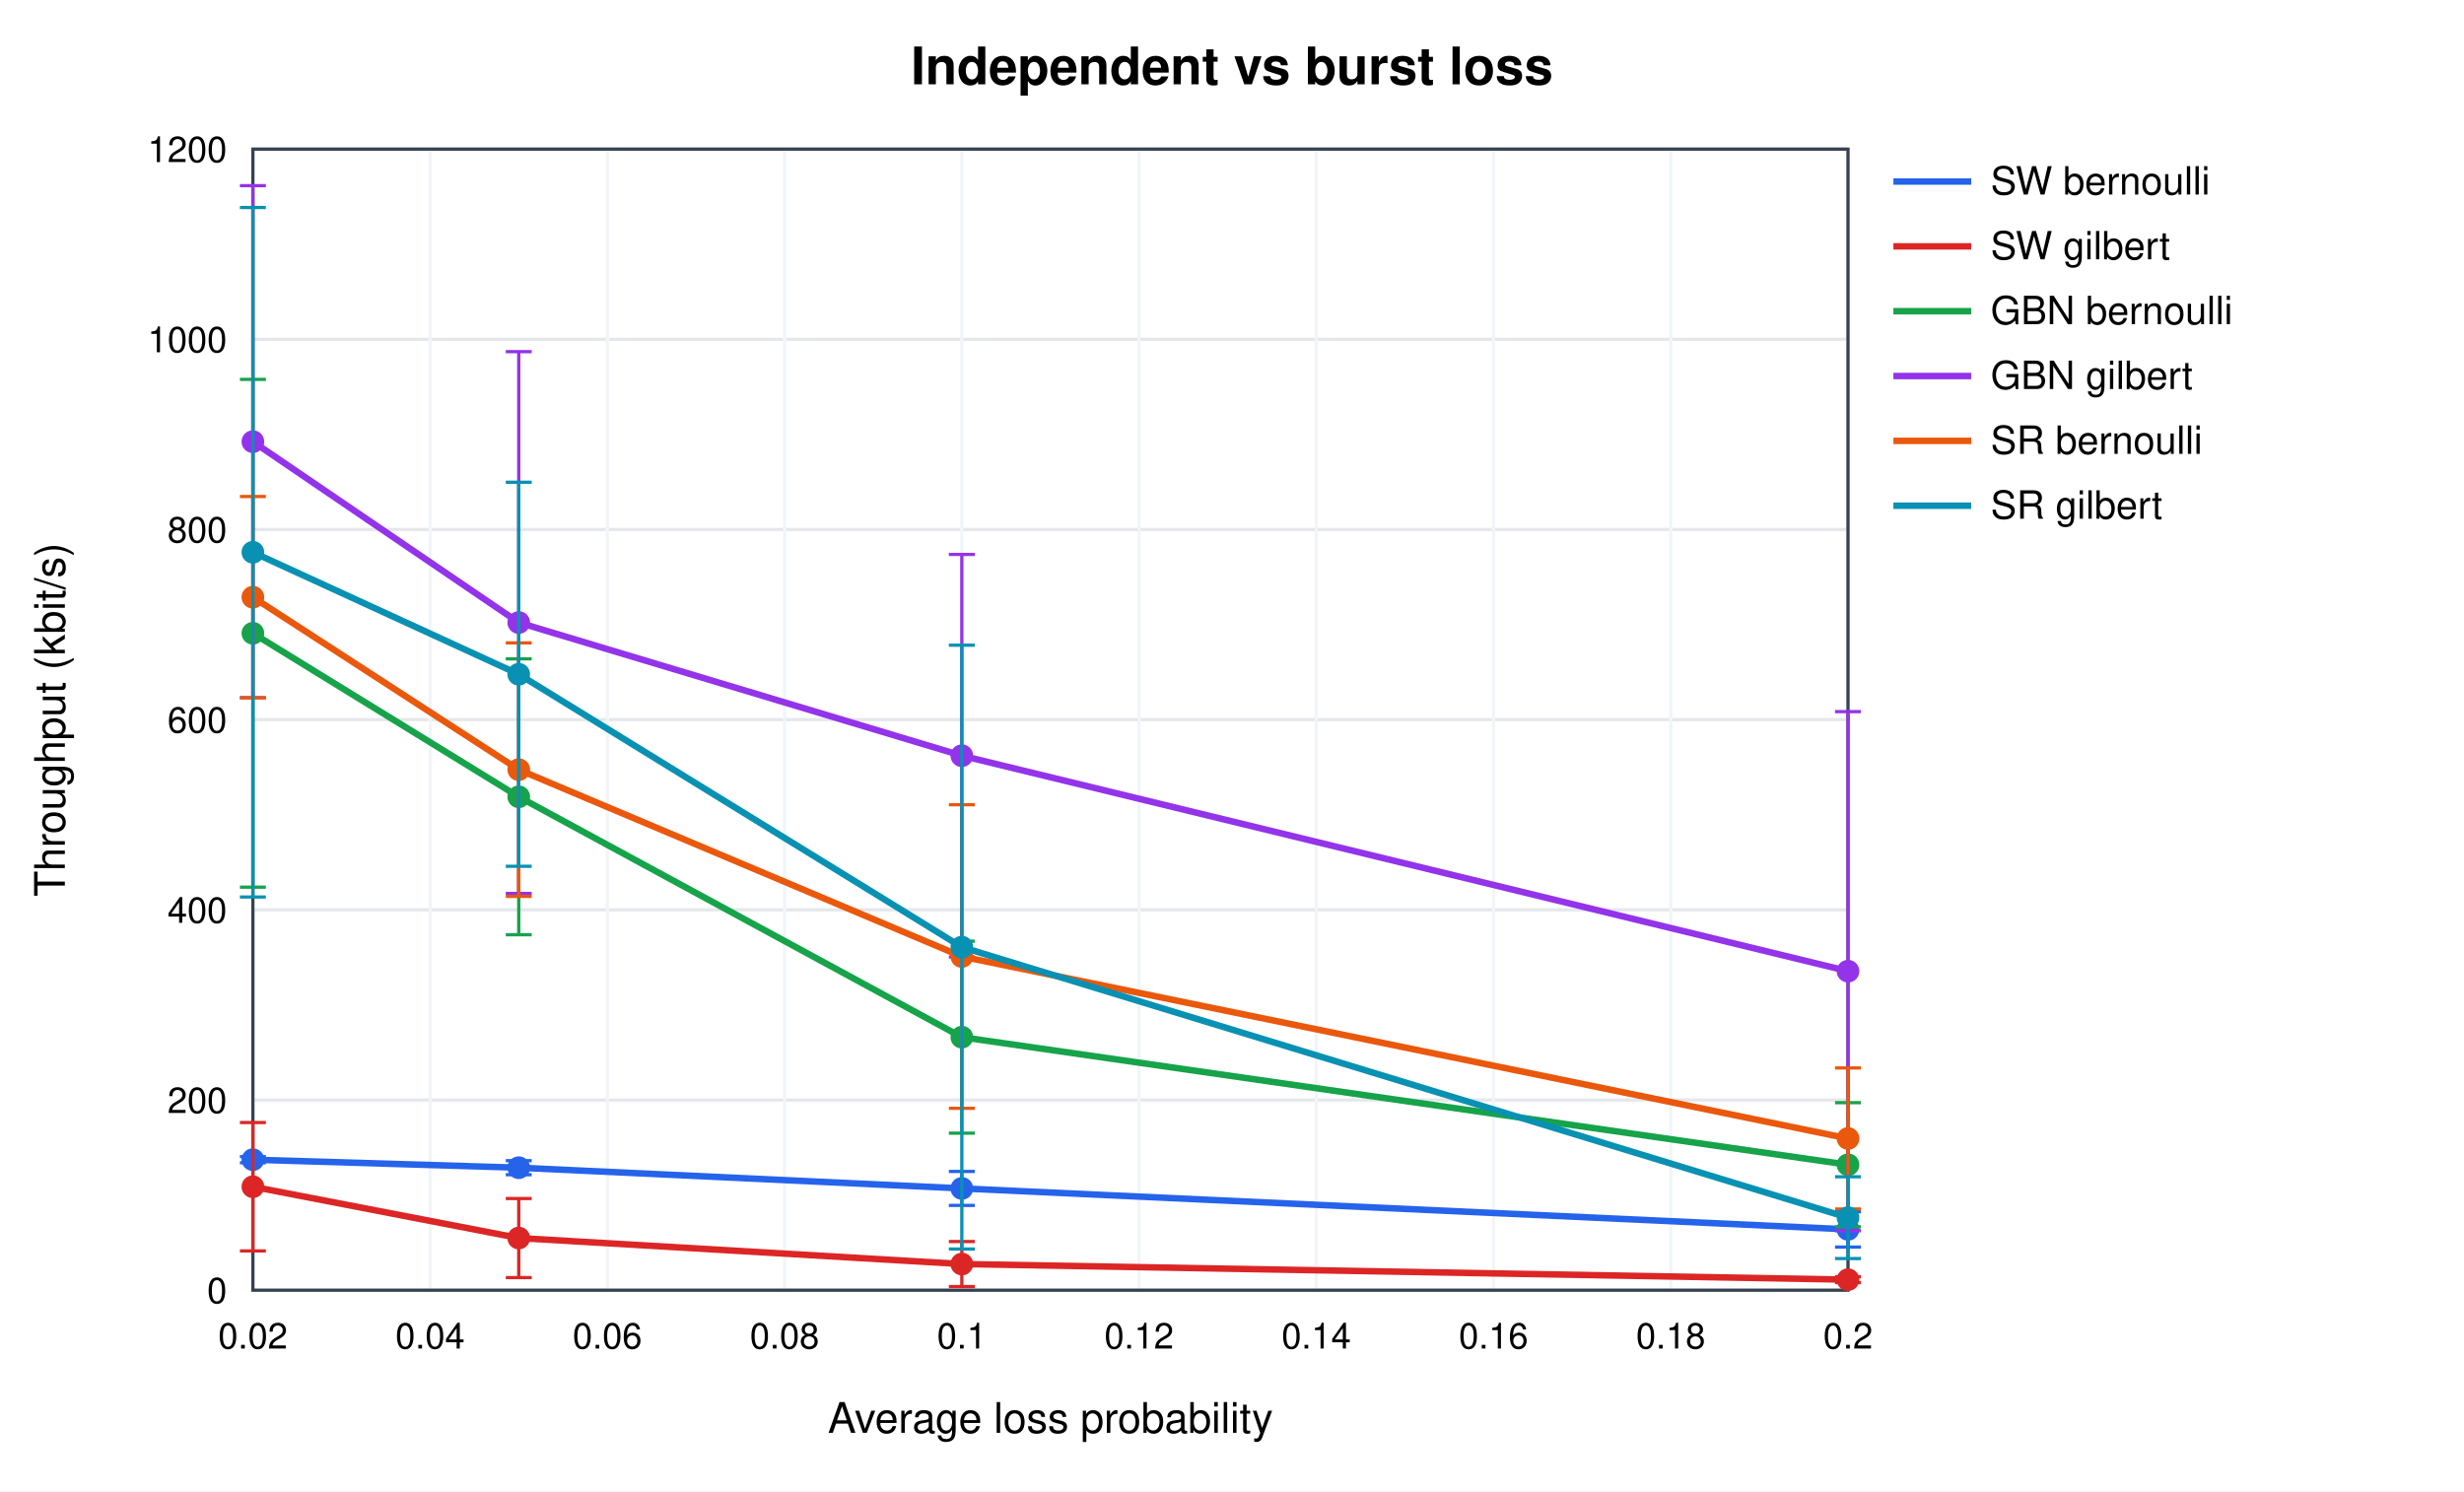
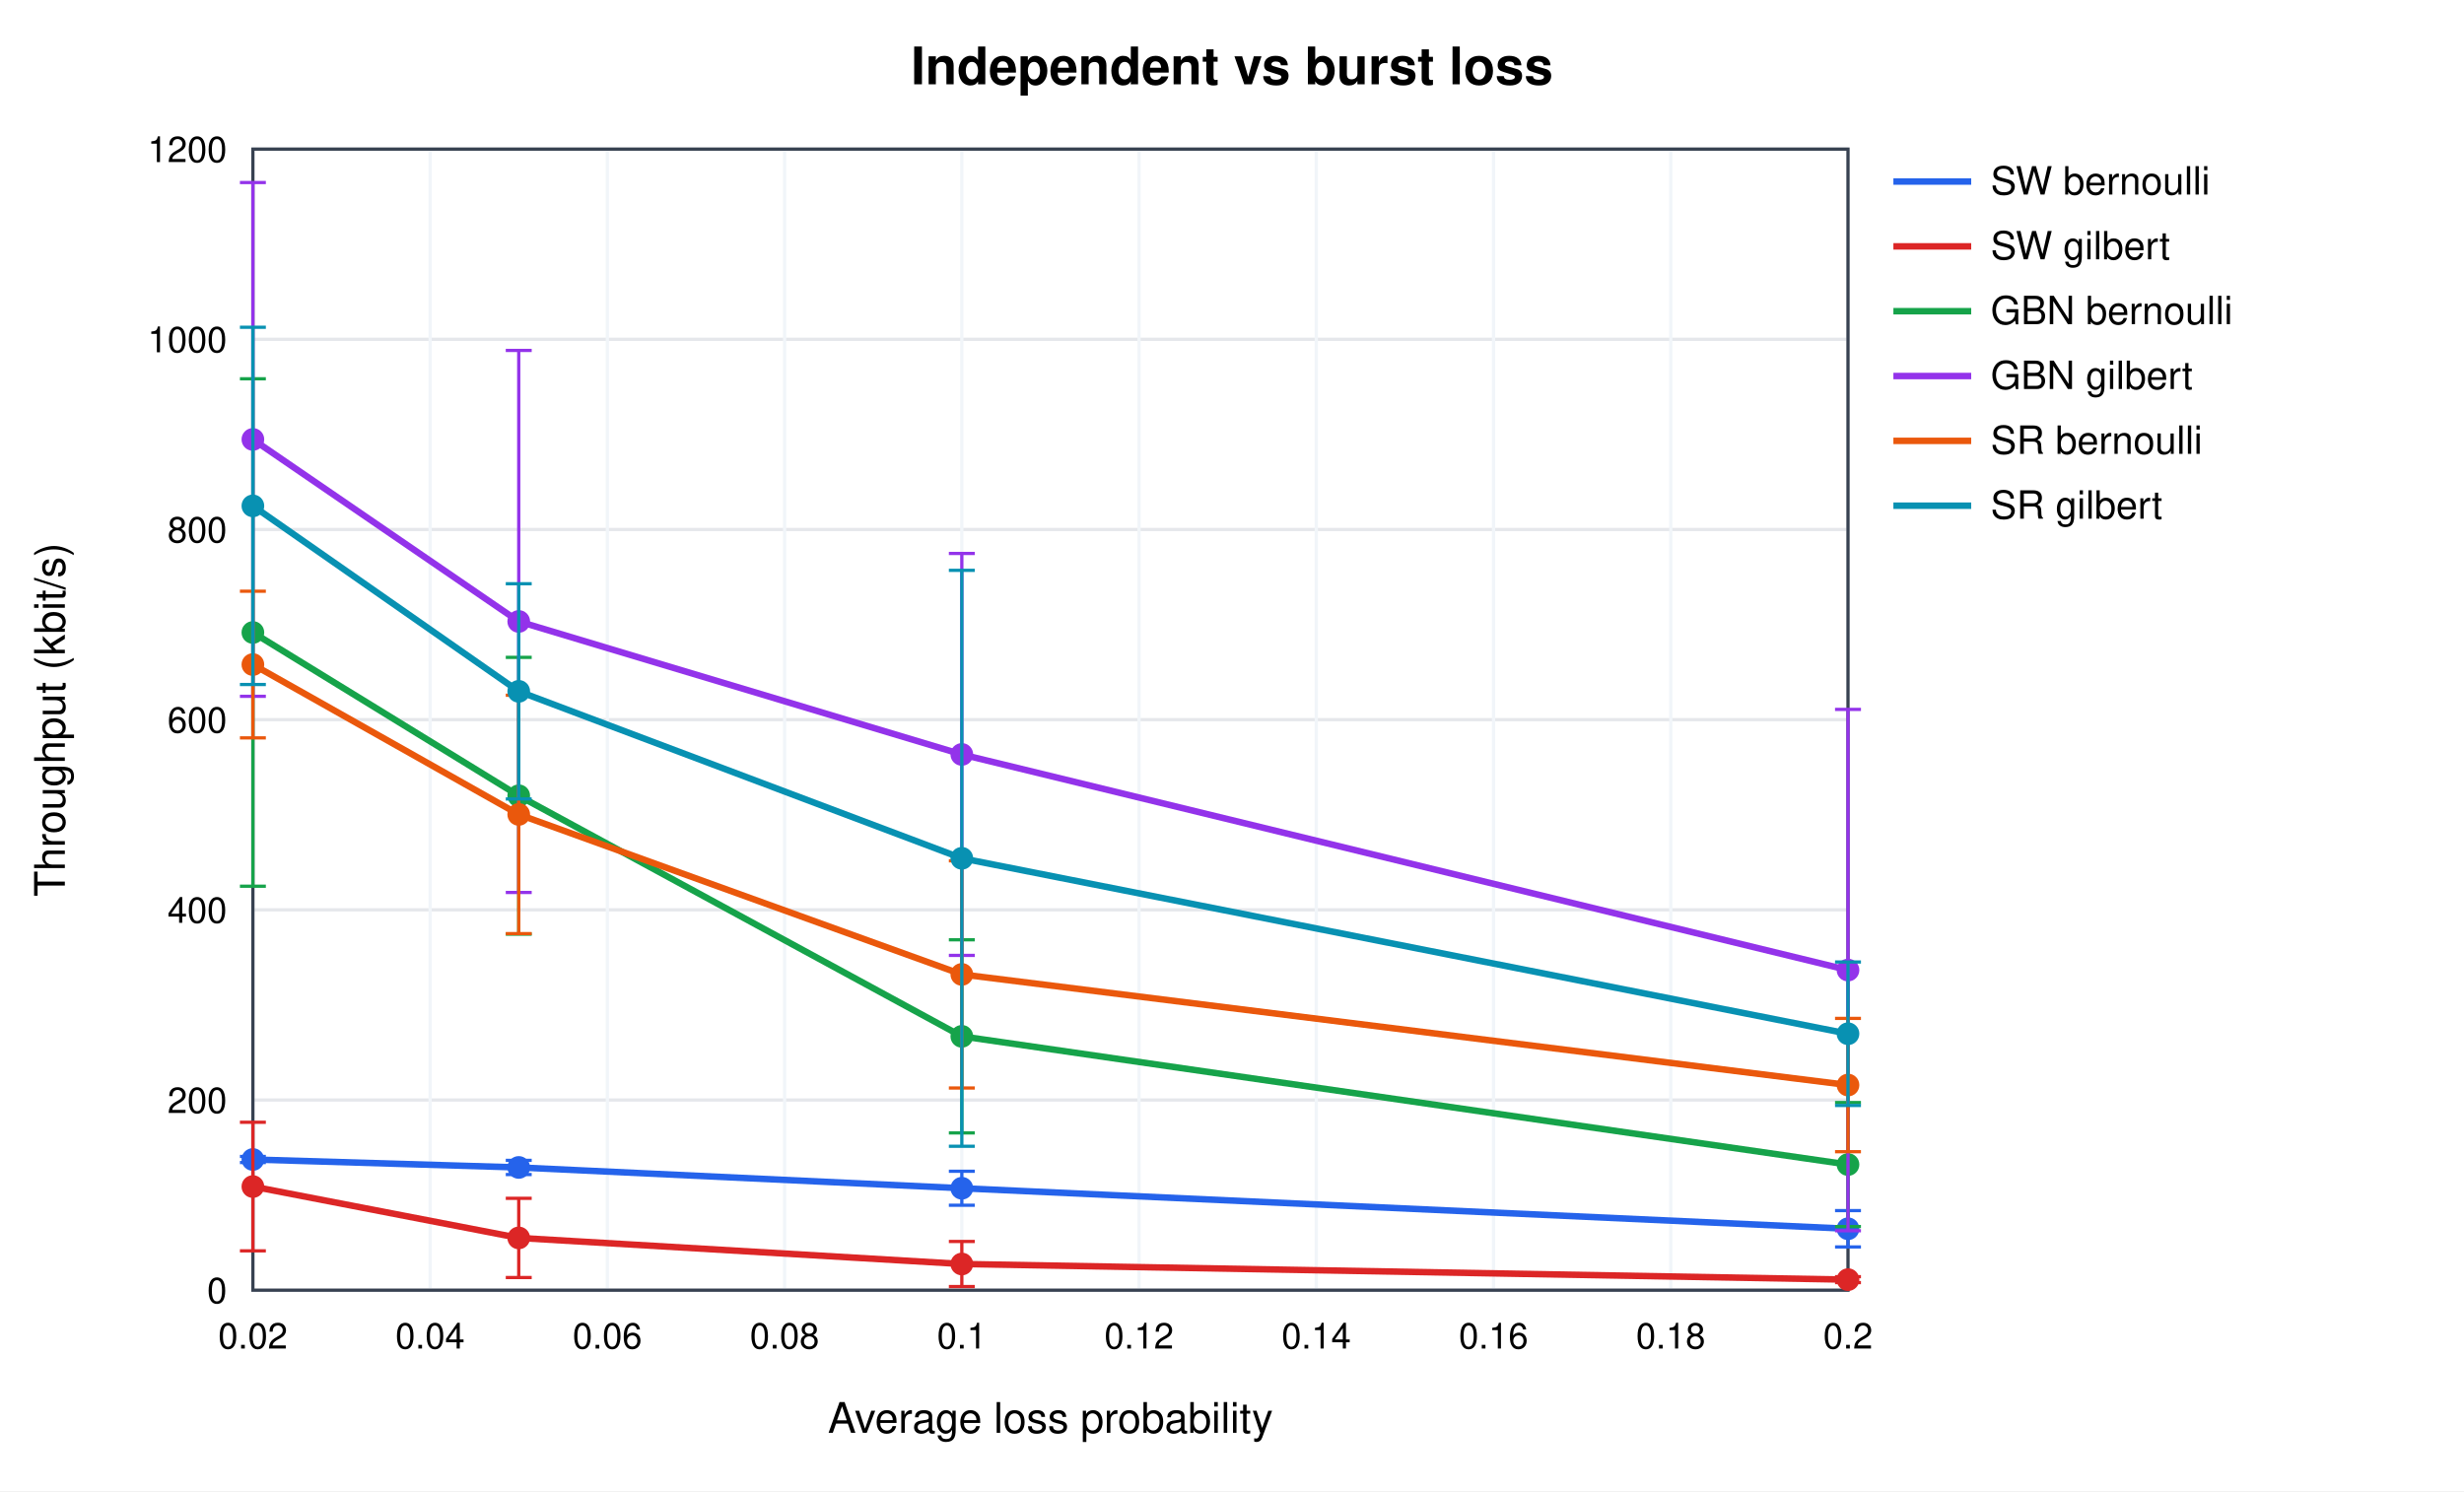
<svg xmlns="http://www.w3.org/2000/svg" width="760" height="460" viewBox="0 0 760 460" font-family="Helvetica, Arial, sans-serif">
  <rect width="100%" height="100%" fill="#ffffff" />
  <text x="380" y="26" text-anchor="middle" font-size="16" font-weight="bold">Independent vs burst loss</text>
  <line x1="78" y1="398" x2="570" y2="398" stroke="#e5e7eb" />
  <text x="70" y="402" text-anchor="end" font-size="11">0</text>
  <line x1="78" y1="339.333" x2="570" y2="339.333" stroke="#e5e7eb" />
  <text x="70" y="343.333" text-anchor="end" font-size="11">200</text>
  <line x1="78" y1="280.667" x2="570" y2="280.667" stroke="#e5e7eb" />
  <text x="70" y="284.667" text-anchor="end" font-size="11">400</text>
  <line x1="78" y1="222" x2="570" y2="222" stroke="#e5e7eb" />
  <text x="70" y="226" text-anchor="end" font-size="11">600</text>
  <line x1="78" y1="163.333" x2="570" y2="163.333" stroke="#e5e7eb" />
  <text x="70" y="167.333" text-anchor="end" font-size="11">800</text>
  <line x1="78" y1="104.667" x2="570" y2="104.667" stroke="#e5e7eb" />
  <text x="70" y="108.667" text-anchor="end" font-size="11">1000</text>
  <line x1="78" y1="46" x2="570" y2="46" stroke="#e5e7eb" />
  <text x="70" y="50" text-anchor="end" font-size="11">1200</text>
  <line x1="78" y1="46" x2="78" y2="398" stroke="#f1f5f9" />
  <text x="78" y="416" text-anchor="middle" font-size="11">0.02</text>
  <line x1="132.667" y1="46" x2="132.667" y2="398" stroke="#f1f5f9" />
  <text x="132.667" y="416" text-anchor="middle" font-size="11">0.04</text>
  <line x1="187.333" y1="46" x2="187.333" y2="398" stroke="#f1f5f9" />
  <text x="187.333" y="416" text-anchor="middle" font-size="11">0.06</text>
  <line x1="242" y1="46" x2="242" y2="398" stroke="#f1f5f9" />
  <text x="242" y="416" text-anchor="middle" font-size="11">0.08</text>
  <line x1="296.667" y1="46" x2="296.667" y2="398" stroke="#f1f5f9" />
  <text x="296.667" y="416" text-anchor="middle" font-size="11">0.1</text>
  <line x1="351.333" y1="46" x2="351.333" y2="398" stroke="#f1f5f9" />
  <text x="351.333" y="416" text-anchor="middle" font-size="11">0.12</text>
  <line x1="406" y1="46" x2="406" y2="398" stroke="#f1f5f9" />
  <text x="406" y="416" text-anchor="middle" font-size="11">0.14</text>
  <line x1="460.667" y1="46" x2="460.667" y2="398" stroke="#f1f5f9" />
  <text x="460.667" y="416" text-anchor="middle" font-size="11">0.16</text>
  <line x1="515.333" y1="46" x2="515.333" y2="398" stroke="#f1f5f9" />
  <text x="515.333" y="416" text-anchor="middle" font-size="11">0.18</text>
  <line x1="570" y1="46" x2="570" y2="398" stroke="#f1f5f9" />
  <text x="570" y="416" text-anchor="middle" font-size="11">0.2</text>
  <rect x="78" y="46" width="492" height="352" fill="none" stroke="#374151" />
  <text x="324" y="442" text-anchor="middle" font-size="13">Average loss probability</text>
  <text transform="translate(20,222) rotate(-90)" text-anchor="middle" font-size="13">Throughput (kbit/s)</text>
-   <path d="M78,357.744 L160,360.213 L296.667,366.61 L570,379.249" fill="none" stroke="#2563eb" stroke-width="2" />
-   <line x1="78" y1="358.696" x2="78" y2="356.792" stroke="#2563eb" />
-   <line x1="74" y1="358.696" x2="82" y2="358.696" stroke="#2563eb" />
-   <line x1="74" y1="356.792" x2="82" y2="356.792" stroke="#2563eb" />
-   <circle cx="78" cy="357.744" r="3.5" fill="#2563eb" />
-   <line x1="160" y1="362.379" x2="160" y2="358.046" stroke="#2563eb" />
-   <line x1="156" y1="362.379" x2="164" y2="362.379" stroke="#2563eb" />
-   <line x1="156" y1="358.046" x2="164" y2="358.046" stroke="#2563eb" />
-   <circle cx="160" cy="360.213" r="3.5" fill="#2563eb" />
-   <line x1="296.667" y1="371.848" x2="296.667" y2="361.372" stroke="#2563eb" />
-   <line x1="292.667" y1="371.848" x2="300.667" y2="371.848" stroke="#2563eb" />
-   <line x1="292.667" y1="361.372" x2="300.667" y2="361.372" stroke="#2563eb" />
-   <circle cx="296.667" cy="366.61" r="3.5" fill="#2563eb" />
-   <line x1="570" y1="384.696" x2="570" y2="373.801" stroke="#2563eb" />
-   <line x1="566" y1="384.696" x2="574" y2="384.696" stroke="#2563eb" />
-   <line x1="566" y1="373.801" x2="574" y2="373.801" stroke="#2563eb" />
-   <circle cx="570" cy="379.249" r="3.5" fill="#2563eb" />
+   <path d="M78,357.684 L160,360.137 L296.667,366.553 L570,379.054" fill="none" stroke="#2563eb" stroke-width="2" />
+   <line x1="78" y1="358.624" x2="78" y2="356.744" stroke="#2563eb" />
+   <line x1="74" y1="358.624" x2="82" y2="358.624" stroke="#2563eb" />
+   <line x1="74" y1="356.744" x2="82" y2="356.744" stroke="#2563eb" />
+   <circle cx="78" cy="357.684" r="3.5" fill="#2563eb" />
+   <line x1="160" y1="362.325" x2="160" y2="357.949" stroke="#2563eb" />
+   <line x1="156" y1="362.325" x2="164" y2="362.325" stroke="#2563eb" />
+   <line x1="156" y1="357.949" x2="164" y2="357.949" stroke="#2563eb" />
+   <circle cx="160" cy="360.137" r="3.5" fill="#2563eb" />
+   <line x1="296.667" y1="371.795" x2="296.667" y2="361.312" stroke="#2563eb" />
+   <line x1="292.667" y1="371.795" x2="300.667" y2="371.795" stroke="#2563eb" />
+   <line x1="292.667" y1="361.312" x2="300.667" y2="361.312" stroke="#2563eb" />
+   <circle cx="296.667" cy="366.553" r="3.5" fill="#2563eb" />
+   <line x1="570" y1="384.659" x2="570" y2="373.45" stroke="#2563eb" />
+   <line x1="566" y1="384.659" x2="574" y2="384.659" stroke="#2563eb" />
+   <line x1="566" y1="373.45" x2="574" y2="373.45" stroke="#2563eb" />
+   <circle cx="570" cy="379.054" r="3.5" fill="#2563eb" />
  <line x1="584" y1="56" x2="608" y2="56" stroke="#2563eb" stroke-width="2" />
  <text x="614" y="60" font-size="12">SW bernoulli</text>
-   <path d="M78,366.084 L160,381.917 L296.667,389.936 L570,394.75" fill="none" stroke="#dc2626" stroke-width="2" />
-   <line x1="78" y1="385.884" x2="78" y2="346.283" stroke="#dc2626" />
-   <line x1="74" y1="385.884" x2="82" y2="385.884" stroke="#dc2626" />
-   <line x1="74" y1="346.283" x2="82" y2="346.283" stroke="#dc2626" />
-   <circle cx="78" cy="366.084" r="3.5" fill="#dc2626" />
-   <line x1="160" y1="394.112" x2="160" y2="369.723" stroke="#dc2626" />
-   <line x1="156" y1="394.112" x2="164" y2="394.112" stroke="#dc2626" />
-   <line x1="156" y1="369.723" x2="164" y2="369.723" stroke="#dc2626" />
-   <circle cx="160" cy="381.917" r="3.5" fill="#dc2626" />
-   <line x1="296.667" y1="396.88" x2="296.667" y2="382.991" stroke="#dc2626" />
-   <line x1="292.667" y1="396.88" x2="300.667" y2="396.88" stroke="#dc2626" />
-   <line x1="292.667" y1="382.991" x2="300.667" y2="382.991" stroke="#dc2626" />
-   <circle cx="296.667" cy="389.936" r="3.5" fill="#dc2626" />
-   <line x1="570" y1="395.661" x2="570" y2="393.84" stroke="#dc2626" />
-   <line x1="566" y1="395.661" x2="574" y2="395.661" stroke="#dc2626" />
-   <line x1="566" y1="393.84" x2="574" y2="393.84" stroke="#dc2626" />
-   <circle cx="570" cy="394.75" r="3.5" fill="#dc2626" />
+   <path d="M78,366.032 L160,381.878 L296.667,389.923 L570,394.745" fill="none" stroke="#dc2626" stroke-width="2" />
+   <line x1="78" y1="385.864" x2="78" y2="346.199" stroke="#dc2626" />
+   <line x1="74" y1="385.864" x2="82" y2="385.864" stroke="#dc2626" />
+   <line x1="74" y1="346.199" x2="82" y2="346.199" stroke="#dc2626" />
+   <circle cx="78" cy="366.032" r="3.5" fill="#dc2626" />
+   <line x1="160" y1="394.095" x2="160" y2="369.661" stroke="#dc2626" />
+   <line x1="156" y1="394.095" x2="164" y2="394.095" stroke="#dc2626" />
+   <line x1="156" y1="369.661" x2="164" y2="369.661" stroke="#dc2626" />
+   <circle cx="160" cy="381.878" r="3.5" fill="#dc2626" />
+   <line x1="296.667" y1="396.875" x2="296.667" y2="382.971" stroke="#dc2626" />
+   <line x1="292.667" y1="396.875" x2="300.667" y2="396.875" stroke="#dc2626" />
+   <line x1="292.667" y1="382.971" x2="300.667" y2="382.971" stroke="#dc2626" />
+   <circle cx="296.667" cy="389.923" r="3.5" fill="#dc2626" />
+   <line x1="570" y1="395.657" x2="570" y2="393.833" stroke="#dc2626" />
+   <line x1="566" y1="395.657" x2="574" y2="395.657" stroke="#dc2626" />
+   <line x1="566" y1="393.833" x2="574" y2="393.833" stroke="#dc2626" />
+   <circle cx="570" cy="394.745" r="3.5" fill="#dc2626" />
  <line x1="584" y1="76" x2="608" y2="76" stroke="#dc2626" stroke-width="2" />
  <text x="614" y="80" font-size="12">SW gilbert</text>
-   <path d="M78,195.353 L160,245.798 L296.667,319.954 L570,359.302" fill="none" stroke="#16a34a" stroke-width="2" />
-   <line x1="78" y1="273.672" x2="78" y2="117.034" stroke="#16a34a" />
-   <line x1="74" y1="273.672" x2="82" y2="273.672" stroke="#16a34a" />
-   <line x1="74" y1="117.034" x2="82" y2="117.034" stroke="#16a34a" />
-   <circle cx="78" cy="195.353" r="3.5" fill="#16a34a" />
-   <line x1="160" y1="288.351" x2="160" y2="203.246" stroke="#16a34a" />
-   <line x1="156" y1="288.351" x2="164" y2="288.351" stroke="#16a34a" />
-   <line x1="156" y1="203.246" x2="164" y2="203.246" stroke="#16a34a" />
-   <circle cx="160" cy="245.798" r="3.5" fill="#16a34a" />
-   <line x1="296.667" y1="349.56" x2="296.667" y2="290.347" stroke="#16a34a" />
-   <line x1="292.667" y1="349.56" x2="300.667" y2="349.56" stroke="#16a34a" />
-   <line x1="292.667" y1="290.347" x2="300.667" y2="290.347" stroke="#16a34a" />
-   <circle cx="296.667" cy="319.954" r="3.5" fill="#16a34a" />
-   <line x1="570" y1="378.444" x2="570" y2="340.159" stroke="#16a34a" />
-   <line x1="566" y1="378.444" x2="574" y2="378.444" stroke="#16a34a" />
-   <line x1="566" y1="340.159" x2="574" y2="340.159" stroke="#16a34a" />
-   <circle cx="570" cy="359.302" r="3.5" fill="#16a34a" />
+   <path d="M78,195.115 L160,245.479 L296.667,319.698 L570,359.242" fill="none" stroke="#16a34a" stroke-width="2" />
+   <line x1="78" y1="273.384" x2="78" y2="116.846" stroke="#16a34a" />
+   <line x1="74" y1="273.384" x2="82" y2="273.384" stroke="#16a34a" />
+   <line x1="74" y1="116.846" x2="82" y2="116.846" stroke="#16a34a" />
+   <circle cx="78" cy="195.115" r="3.5" fill="#16a34a" />
+   <line x1="160" y1="288.173" x2="160" y2="202.785" stroke="#16a34a" />
+   <line x1="156" y1="288.173" x2="164" y2="288.173" stroke="#16a34a" />
+   <line x1="156" y1="202.785" x2="164" y2="202.785" stroke="#16a34a" />
+   <circle cx="160" cy="245.479" r="3.5" fill="#16a34a" />
+   <line x1="296.667" y1="349.486" x2="296.667" y2="289.911" stroke="#16a34a" />
+   <line x1="292.667" y1="349.486" x2="300.667" y2="349.486" stroke="#16a34a" />
+   <line x1="292.667" y1="289.911" x2="300.667" y2="289.911" stroke="#16a34a" />
+   <circle cx="296.667" cy="319.698" r="3.5" fill="#16a34a" />
+   <line x1="570" y1="378.37" x2="570" y2="340.115" stroke="#16a34a" />
+   <line x1="566" y1="378.37" x2="574" y2="378.37" stroke="#16a34a" />
+   <line x1="566" y1="340.115" x2="574" y2="340.115" stroke="#16a34a" />
+   <circle cx="570" cy="359.242" r="3.5" fill="#16a34a" />
  <line x1="584" y1="96" x2="608" y2="96" stroke="#16a34a" stroke-width="2" />
  <text x="614" y="100" font-size="12">GBN bernoulli</text>
-   <path d="M78,136.243 L160,192.043 L296.667,233.118 L570,299.588" fill="none" stroke="#9333ea" stroke-width="2" />
-   <line x1="78" y1="215.214" x2="78" y2="57.272" stroke="#9333ea" />
-   <line x1="74" y1="215.214" x2="82" y2="215.214" stroke="#9333ea" />
-   <line x1="74" y1="57.272" x2="82" y2="57.272" stroke="#9333ea" />
-   <circle cx="78" cy="136.243" r="3.5" fill="#9333ea" />
-   <line x1="160" y1="275.605" x2="160" y2="108.481" stroke="#9333ea" />
-   <line x1="156" y1="275.605" x2="164" y2="275.605" stroke="#9333ea" />
-   <line x1="156" y1="108.481" x2="164" y2="108.481" stroke="#9333ea" />
-   <circle cx="160" cy="192.043" r="3.5" fill="#9333ea" />
-   <line x1="296.667" y1="295.202" x2="296.667" y2="171.034" stroke="#9333ea" />
-   <line x1="292.667" y1="295.202" x2="300.667" y2="295.202" stroke="#9333ea" />
-   <line x1="292.667" y1="171.034" x2="300.667" y2="171.034" stroke="#9333ea" />
-   <circle cx="296.667" cy="233.118" r="3.5" fill="#9333ea" />
-   <line x1="570" y1="379.648" x2="570" y2="219.527" stroke="#9333ea" />
-   <line x1="566" y1="379.648" x2="574" y2="379.648" stroke="#9333ea" />
-   <line x1="566" y1="219.527" x2="574" y2="219.527" stroke="#9333ea" />
-   <circle cx="570" cy="299.588" r="3.5" fill="#9333ea" />
+   <path d="M78,135.556 L160,191.708 L296.667,232.73 L570,299.252" fill="none" stroke="#9333ea" stroke-width="2" />
+   <line x1="78" y1="214.802" x2="78" y2="56.309" stroke="#9333ea" />
+   <line x1="74" y1="214.802" x2="82" y2="214.802" stroke="#9333ea" />
+   <line x1="74" y1="56.309" x2="82" y2="56.309" stroke="#9333ea" />
+   <circle cx="78" cy="135.556" r="3.5" fill="#9333ea" />
+   <line x1="160" y1="275.312" x2="160" y2="108.104" stroke="#9333ea" />
+   <line x1="156" y1="275.312" x2="164" y2="275.312" stroke="#9333ea" />
+   <line x1="156" y1="108.104" x2="164" y2="108.104" stroke="#9333ea" />
+   <circle cx="160" cy="191.708" r="3.5" fill="#9333ea" />
+   <line x1="296.667" y1="294.726" x2="296.667" y2="170.734" stroke="#9333ea" />
+   <line x1="292.667" y1="294.726" x2="300.667" y2="294.726" stroke="#9333ea" />
+   <line x1="292.667" y1="170.734" x2="300.667" y2="170.734" stroke="#9333ea" />
+   <circle cx="296.667" cy="232.73" r="3.5" fill="#9333ea" />
+   <line x1="570" y1="379.665" x2="570" y2="218.838" stroke="#9333ea" />
+   <line x1="566" y1="379.665" x2="574" y2="379.665" stroke="#9333ea" />
+   <line x1="566" y1="218.838" x2="574" y2="218.838" stroke="#9333ea" />
+   <circle cx="570" cy="299.252" r="3.5" fill="#9333ea" />
  <line x1="584" y1="116" x2="608" y2="116" stroke="#9333ea" stroke-width="2" />
  <text x="614" y="120" font-size="12">GBN gilbert</text>
-   <path d="M78,184.225 L160,237.422 L296.667,295.074 L570,351.204" fill="none" stroke="#ea580c" stroke-width="2" />
-   <line x1="78" y1="215.286" x2="78" y2="153.164" stroke="#ea580c" />
-   <line x1="74" y1="215.286" x2="82" y2="215.286" stroke="#ea580c" />
-   <line x1="74" y1="153.164" x2="82" y2="153.164" stroke="#ea580c" />
-   <circle cx="78" cy="184.225" r="3.5" fill="#ea580c" />
-   <line x1="160" y1="276.529" x2="160" y2="198.316" stroke="#ea580c" />
-   <line x1="156" y1="276.529" x2="164" y2="276.529" stroke="#ea580c" />
-   <line x1="156" y1="198.316" x2="164" y2="198.316" stroke="#ea580c" />
-   <circle cx="160" cy="237.422" r="3.5" fill="#ea580c" />
-   <line x1="296.667" y1="341.898" x2="296.667" y2="248.249" stroke="#ea580c" />
-   <line x1="292.667" y1="341.898" x2="300.667" y2="341.898" stroke="#ea580c" />
-   <line x1="292.667" y1="248.249" x2="300.667" y2="248.249" stroke="#ea580c" />
-   <circle cx="296.667" cy="295.074" r="3.5" fill="#ea580c" />
-   <line x1="570" y1="372.96" x2="570" y2="329.447" stroke="#ea580c" />
-   <line x1="566" y1="372.96" x2="574" y2="372.96" stroke="#ea580c" />
-   <line x1="566" y1="329.447" x2="574" y2="329.447" stroke="#ea580c" />
-   <circle cx="570" cy="351.204" r="3.5" fill="#ea580c" />
+   <path d="M78,205.002 L160,251.238 L296.667,300.589 L570,334.719" fill="none" stroke="#ea580c" stroke-width="2" />
+   <line x1="78" y1="227.623" x2="78" y2="182.381" stroke="#ea580c" />
+   <line x1="74" y1="227.623" x2="82" y2="227.623" stroke="#ea580c" />
+   <line x1="74" y1="182.381" x2="82" y2="182.381" stroke="#ea580c" />
+   <circle cx="78" cy="205.002" r="3.5" fill="#ea580c" />
+   <line x1="160" y1="288.002" x2="160" y2="214.473" stroke="#ea580c" />
+   <line x1="156" y1="288.002" x2="164" y2="288.002" stroke="#ea580c" />
+   <line x1="156" y1="214.473" x2="164" y2="214.473" stroke="#ea580c" />
+   <circle cx="160" cy="251.238" r="3.5" fill="#ea580c" />
+   <line x1="296.667" y1="335.631" x2="296.667" y2="265.547" stroke="#ea580c" />
+   <line x1="292.667" y1="335.631" x2="300.667" y2="335.631" stroke="#ea580c" />
+   <line x1="292.667" y1="265.547" x2="300.667" y2="265.547" stroke="#ea580c" />
+   <circle cx="296.667" cy="300.589" r="3.5" fill="#ea580c" />
+   <line x1="570" y1="355.279" x2="570" y2="314.159" stroke="#ea580c" />
+   <line x1="566" y1="355.279" x2="574" y2="355.279" stroke="#ea580c" />
+   <line x1="566" y1="314.159" x2="574" y2="314.159" stroke="#ea580c" />
+   <circle cx="570" cy="334.719" r="3.5" fill="#ea580c" />
  <line x1="584" y1="136" x2="608" y2="136" stroke="#ea580c" stroke-width="2" />
  <text x="614" y="140" font-size="12">SR bernoulli</text>
-   <path d="M78,170.364 L160,207.997 L296.667,292.171 L570,375.629" fill="none" stroke="#0891b2" stroke-width="2" />
-   <line x1="78" y1="276.711" x2="78" y2="64.017" stroke="#0891b2" />
-   <line x1="74" y1="276.711" x2="82" y2="276.711" stroke="#0891b2" />
-   <line x1="74" y1="64.017" x2="82" y2="64.017" stroke="#0891b2" />
-   <circle cx="78" cy="170.364" r="3.5" fill="#0891b2" />
-   <line x1="160" y1="267.233" x2="160" y2="148.762" stroke="#0891b2" />
-   <line x1="156" y1="267.233" x2="164" y2="267.233" stroke="#0891b2" />
-   <line x1="156" y1="148.762" x2="164" y2="148.762" stroke="#0891b2" />
-   <circle cx="160" cy="207.997" r="3.5" fill="#0891b2" />
-   <line x1="296.667" y1="385.305" x2="296.667" y2="199.036" stroke="#0891b2" />
-   <line x1="292.667" y1="385.305" x2="300.667" y2="385.305" stroke="#0891b2" />
-   <line x1="292.667" y1="199.036" x2="300.667" y2="199.036" stroke="#0891b2" />
-   <circle cx="296.667" cy="292.171" r="3.5" fill="#0891b2" />
-   <line x1="570" y1="388.242" x2="570" y2="363.015" stroke="#0891b2" />
-   <line x1="566" y1="388.242" x2="574" y2="388.242" stroke="#0891b2" />
-   <line x1="566" y1="363.015" x2="574" y2="363.015" stroke="#0891b2" />
-   <circle cx="570" cy="375.629" r="3.5" fill="#0891b2" />
+   <path d="M78,156.057 L160,213.27 L296.667,264.771 L570,318.888" fill="none" stroke="#0891b2" stroke-width="2" />
+   <line x1="78" y1="211.159" x2="78" y2="100.956" stroke="#0891b2" />
+   <line x1="74" y1="211.159" x2="82" y2="211.159" stroke="#0891b2" />
+   <line x1="74" y1="100.956" x2="82" y2="100.956" stroke="#0891b2" />
+   <circle cx="78" cy="156.057" r="3.5" fill="#0891b2" />
+   <line x1="160" y1="246.468" x2="160" y2="180.072" stroke="#0891b2" />
+   <line x1="156" y1="246.468" x2="164" y2="246.468" stroke="#0891b2" />
+   <line x1="156" y1="180.072" x2="164" y2="180.072" stroke="#0891b2" />
+   <circle cx="160" cy="213.27" r="3.5" fill="#0891b2" />
+   <line x1="296.667" y1="353.603" x2="296.667" y2="175.939" stroke="#0891b2" />
+   <line x1="292.667" y1="353.603" x2="300.667" y2="353.603" stroke="#0891b2" />
+   <line x1="292.667" y1="175.939" x2="300.667" y2="175.939" stroke="#0891b2" />
+   <circle cx="296.667" cy="264.771" r="3.5" fill="#0891b2" />
+   <line x1="570" y1="341.017" x2="570" y2="296.759" stroke="#0891b2" />
+   <line x1="566" y1="341.017" x2="574" y2="341.017" stroke="#0891b2" />
+   <line x1="566" y1="296.759" x2="574" y2="296.759" stroke="#0891b2" />
+   <circle cx="570" cy="318.888" r="3.5" fill="#0891b2" />
  <line x1="584" y1="156" x2="608" y2="156" stroke="#0891b2" stroke-width="2" />
  <text x="614" y="160" font-size="12">SR gilbert</text>
</svg>
